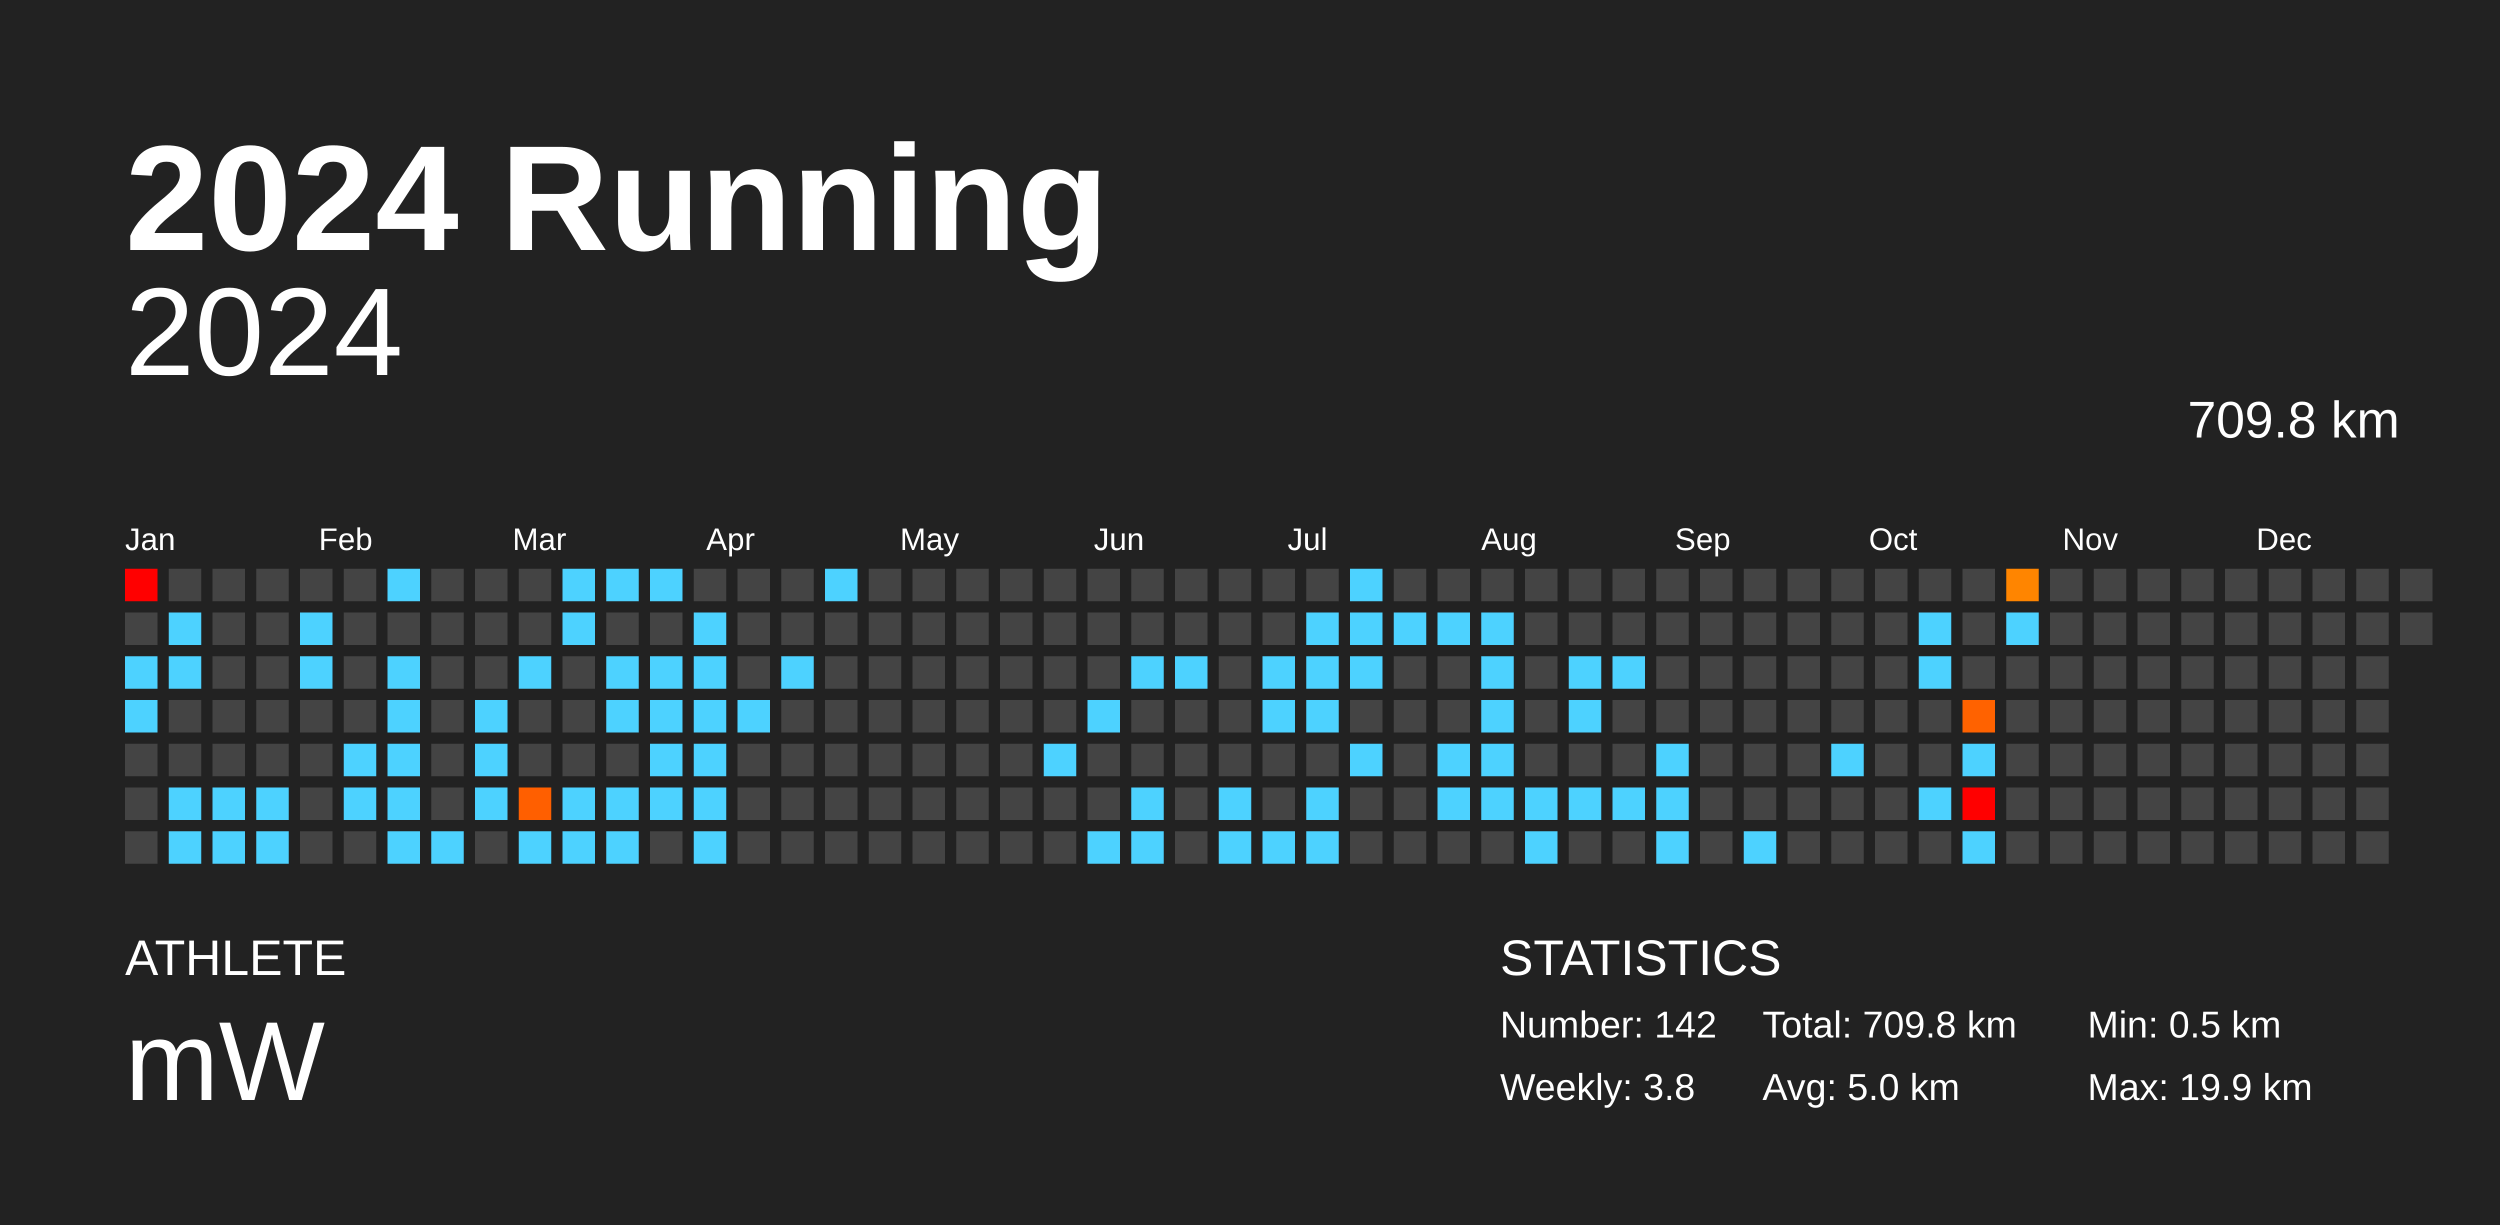
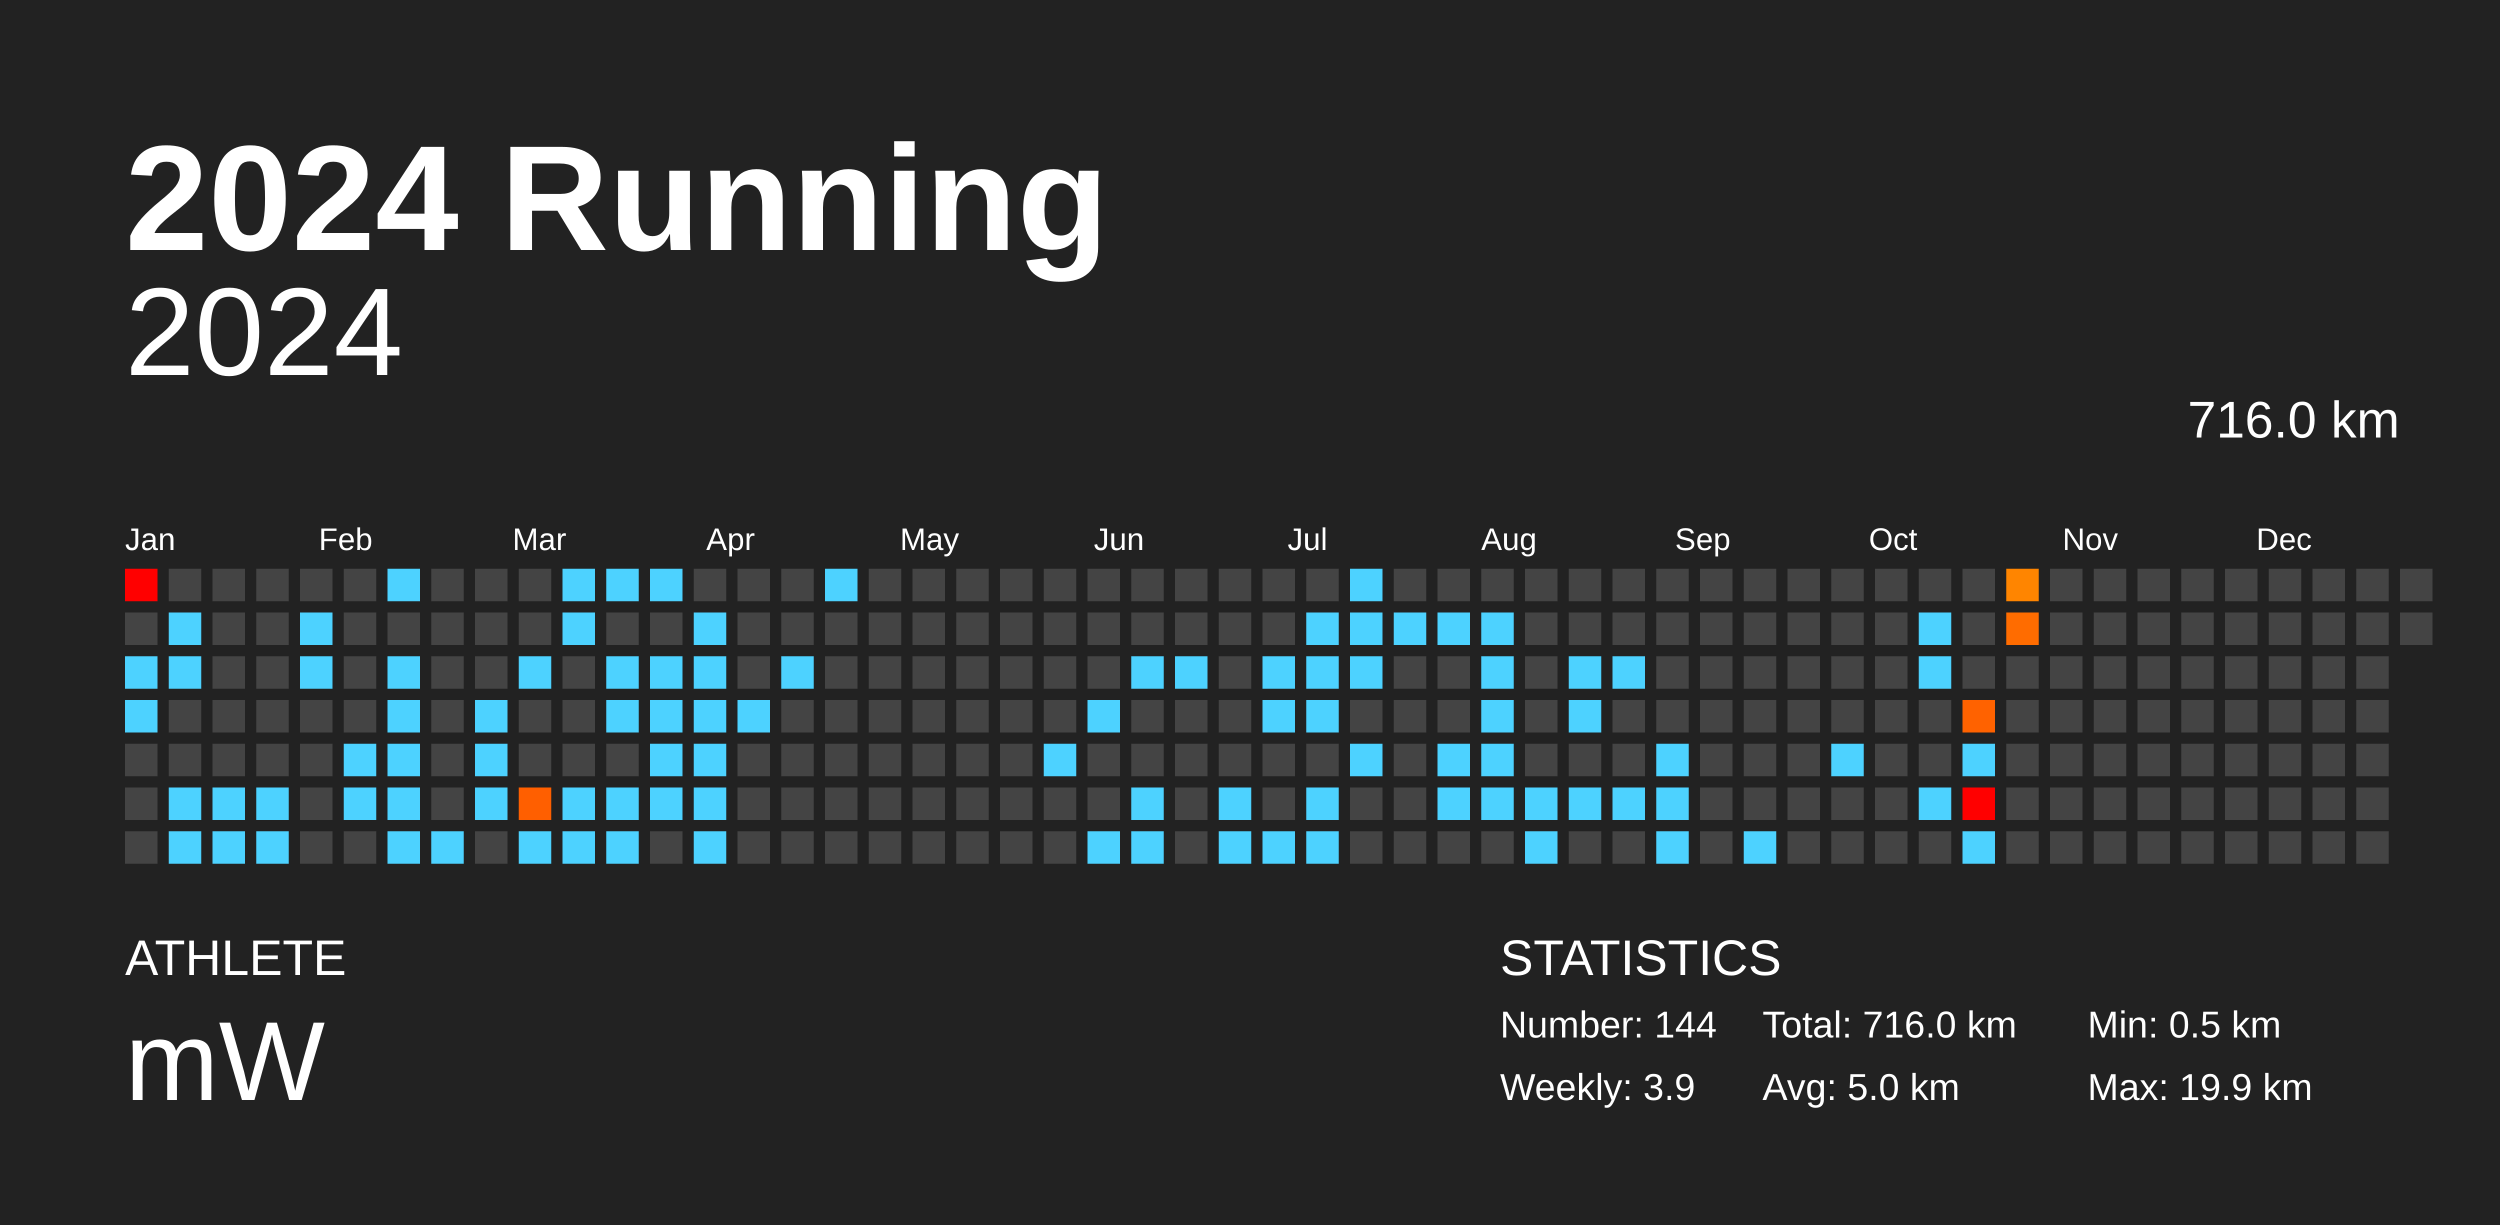
<svg xmlns="http://www.w3.org/2000/svg" baseProfile="full" height="98mm" version="1.1" viewBox="0,0,200,98" width="200mm">
  <defs />
  <rect fill="#222222" height="98" width="200" x="0" y="0" />
  <text fill="#FFFFFF" style="font-size:12px; font-family:Arial; font-weight:bold;" x="10" y="20">2024 Running</text>
  <text fill="#FFFFFF" style="font-size:4px; font-family:Arial" x="10" y="78">ATHLETE</text>
  <text fill="#FFFFFF" style="font-size:9px; font-family:Arial" x="10" y="88">mW</text>
  <text fill="#FFFFFF" style="font-size:4px; font-family:Arial" x="120" y="78">STATISTICS</text>
-   <text fill="#FFFFFF" style="font-size:3px; font-family:Arial" x="120" y="83">Number: 142</text>
-   <text fill="#FFFFFF" style="font-size:3px; font-family:Arial" x="120" y="88">Weekly: 3.8</text>
-   <text fill="#FFFFFF" style="font-size:3px; font-family:Arial" x="141" y="83">Total: 709.8 km</text>
+   <text fill="#FFFFFF" style="font-size:3px; font-family:Arial" x="120" y="83">Number: 144</text>
+   <text fill="#FFFFFF" style="font-size:3px; font-family:Arial" x="120" y="88">Weekly: 3.9</text>
+   <text fill="#FFFFFF" style="font-size:3px; font-family:Arial" x="141" y="83">Total: 716.0 km</text>
  <text fill="#FFFFFF" style="font-size:3px; font-family:Arial" x="141" y="88">Avg: 5.0 km</text>
  <text fill="#FFFFFF" style="font-size:3px; font-family:Arial" x="167" y="83">Min: 0.5 km</text>
  <text fill="#FFFFFF" style="font-size:3px; font-family:Arial" x="167" y="88">Max: 19.9 km</text>
  <text alignment-baseline="hanging" fill="#FFFFFF" style="font-size:10.0px; font-family:Arial;" x="10" y="30">2024</text>
-   <text alignment-baseline="hanging" fill="#FFFFFF" style="font-size:4.125px; font-family:Arial;" x="175" y="35">709.8 km</text>
+   <text alignment-baseline="hanging" fill="#FFFFFF" style="font-size:4.125px; font-family:Arial;" x="175" y="35">716.0 km</text>
  <text fill="#FFFFFF" style="font-size:2.5px; font-family:Arial" x="10.0" y="44">Jan</text>
  <text fill="#FFFFFF" style="font-size:2.5px; font-family:Arial" x="25.5" y="44">Feb</text>
  <text fill="#FFFFFF" style="font-size:2.5px; font-family:Arial" x="41.0" y="44">Mar</text>
  <text fill="#FFFFFF" style="font-size:2.5px; font-family:Arial" x="56.5" y="44">Apr</text>
  <text fill="#FFFFFF" style="font-size:2.5px; font-family:Arial" x="72.0" y="44">May</text>
  <text fill="#FFFFFF" style="font-size:2.5px; font-family:Arial" x="87.5" y="44">Jun</text>
  <text fill="#FFFFFF" style="font-size:2.5px; font-family:Arial" x="103.0" y="44">Jul</text>
  <text fill="#FFFFFF" style="font-size:2.5px; font-family:Arial" x="118.5" y="44">Aug</text>
  <text fill="#FFFFFF" style="font-size:2.5px; font-family:Arial" x="134.0" y="44">Sep</text>
  <text fill="#FFFFFF" style="font-size:2.5px; font-family:Arial" x="149.5" y="44">Oct</text>
  <text fill="#FFFFFF" style="font-size:2.5px; font-family:Arial" x="165.0" y="44">Nov</text>
  <text fill="#FFFFFF" style="font-size:2.5px; font-family:Arial" x="180.5" y="44">Dec</text>
  <rect fill="red" height="2.6" width="2.6" x="10.0" y="45.5" />
  <rect fill="#444444" height="2.6" width="2.6" x="10.0" y="49.0" />
  <rect fill="#4dd2ff" height="2.6" width="2.6" x="10.0" y="52.5" />
  <rect fill="#4dd2ff" height="2.6" width="2.6" x="10.0" y="56.0" />
  <rect fill="#444444" height="2.6" width="2.6" x="10.0" y="59.5" />
  <rect fill="#444444" height="2.6" width="2.6" x="10.0" y="63.0" />
  <rect fill="#444444" height="2.6" width="2.6" x="10.0" y="66.5" />
  <rect fill="#444444" height="2.6" width="2.6" x="13.5" y="45.5" />
  <rect fill="#4dd2ff" height="2.6" width="2.6" x="13.5" y="49.0" />
  <rect fill="#4dd2ff" height="2.6" width="2.6" x="13.5" y="52.5" />
  <rect fill="#444444" height="2.6" width="2.6" x="13.5" y="56.0" />
  <rect fill="#444444" height="2.6" width="2.6" x="13.5" y="59.5" />
  <rect fill="#4dd2ff" height="2.6" width="2.6" x="13.5" y="63.0" />
  <rect fill="#4dd2ff" height="2.6" width="2.6" x="13.5" y="66.5" />
  <rect fill="#444444" height="2.6" width="2.6" x="17.0" y="45.5" />
  <rect fill="#444444" height="2.6" width="2.6" x="17.0" y="49.0" />
  <rect fill="#444444" height="2.6" width="2.6" x="17.0" y="52.5" />
  <rect fill="#444444" height="2.6" width="2.6" x="17.0" y="56.0" />
  <rect fill="#444444" height="2.6" width="2.6" x="17.0" y="59.5" />
  <rect fill="#4dd2ff" height="2.6" width="2.6" x="17.0" y="63.0" />
  <rect fill="#4dd2ff" height="2.6" width="2.6" x="17.0" y="66.5" />
  <rect fill="#444444" height="2.6" width="2.6" x="20.5" y="45.5" />
  <rect fill="#444444" height="2.6" width="2.6" x="20.5" y="49.0" />
  <rect fill="#444444" height="2.6" width="2.6" x="20.5" y="52.5" />
  <rect fill="#444444" height="2.6" width="2.6" x="20.5" y="56.0" />
  <rect fill="#444444" height="2.6" width="2.6" x="20.5" y="59.5" />
  <rect fill="#4dd2ff" height="2.6" width="2.6" x="20.5" y="63.0" />
  <rect fill="#4dd2ff" height="2.6" width="2.6" x="20.5" y="66.5" />
  <rect fill="#444444" height="2.6" width="2.6" x="24.0" y="45.5" />
  <rect fill="#4dd2ff" height="2.6" width="2.6" x="24.0" y="49.0" />
  <rect fill="#4dd2ff" height="2.6" width="2.6" x="24.0" y="52.5" />
  <rect fill="#444444" height="2.6" width="2.6" x="24.0" y="56.0" />
  <rect fill="#444444" height="2.6" width="2.6" x="24.0" y="59.5" />
  <rect fill="#444444" height="2.6" width="2.6" x="24.0" y="63.0" />
  <rect fill="#444444" height="2.6" width="2.6" x="24.0" y="66.5" />
  <rect fill="#444444" height="2.6" width="2.6" x="27.5" y="45.5" />
  <rect fill="#444444" height="2.6" width="2.6" x="27.5" y="49.0" />
  <rect fill="#444444" height="2.6" width="2.6" x="27.5" y="52.5" />
  <rect fill="#444444" height="2.6" width="2.6" x="27.5" y="56.0" />
  <rect fill="#4dd2ff" height="2.6" width="2.6" x="27.5" y="59.5" />
  <rect fill="#4dd2ff" height="2.6" width="2.6" x="27.5" y="63.0" />
  <rect fill="#444444" height="2.6" width="2.6" x="27.5" y="66.5" />
  <rect fill="#4dd2ff" height="2.6" width="2.6" x="31.0" y="45.5" />
  <rect fill="#444444" height="2.6" width="2.6" x="31.0" y="49.0" />
  <rect fill="#4dd2ff" height="2.6" width="2.6" x="31.0" y="52.5" />
  <rect fill="#4dd2ff" height="2.6" width="2.6" x="31.0" y="56.0" />
  <rect fill="#4dd2ff" height="2.6" width="2.6" x="31.0" y="59.5" />
  <rect fill="#4dd2ff" height="2.6" width="2.6" x="31.0" y="63.0" />
  <rect fill="#4dd2ff" height="2.6" width="2.6" x="31.0" y="66.5" />
  <rect fill="#444444" height="2.6" width="2.6" x="34.5" y="45.5" />
  <rect fill="#444444" height="2.6" width="2.6" x="34.5" y="49.0" />
  <rect fill="#444444" height="2.6" width="2.6" x="34.5" y="52.5" />
  <rect fill="#444444" height="2.6" width="2.6" x="34.5" y="56.0" />
  <rect fill="#444444" height="2.6" width="2.6" x="34.5" y="59.5" />
  <rect fill="#444444" height="2.6" width="2.6" x="34.5" y="63.0" />
  <rect fill="#4dd2ff" height="2.6" width="2.6" x="34.5" y="66.5" />
  <rect fill="#444444" height="2.6" width="2.6" x="38.0" y="45.5" />
  <rect fill="#444444" height="2.6" width="2.6" x="38.0" y="49.0" />
  <rect fill="#444444" height="2.6" width="2.6" x="38.0" y="52.5" />
  <rect fill="#4dd2ff" height="2.6" width="2.6" x="38.0" y="56.0" />
  <rect fill="#4dd2ff" height="2.6" width="2.6" x="38.0" y="59.5" />
  <rect fill="#4dd2ff" height="2.6" width="2.6" x="38.0" y="63.0" />
  <rect fill="#444444" height="2.6" width="2.6" x="38.0" y="66.5" />
  <rect fill="#444444" height="2.6" width="2.6" x="41.5" y="45.5" />
  <rect fill="#444444" height="2.6" width="2.6" x="41.5" y="49.0" />
  <rect fill="#4dd2ff" height="2.6" width="2.6" x="41.5" y="52.5" />
  <rect fill="#444444" height="2.6" width="2.6" x="41.5" y="56.0" />
  <rect fill="#444444" height="2.6" width="2.6" x="41.5" y="59.5" />
  <rect fill="#ff5f00" height="2.6" width="2.6" x="41.5" y="63.0" />
  <rect fill="#4dd2ff" height="2.6" width="2.6" x="41.5" y="66.5" />
  <rect fill="#4dd2ff" height="2.6" width="2.6" x="45.0" y="45.5" />
  <rect fill="#4dd2ff" height="2.6" width="2.6" x="45.0" y="49.0" />
  <rect fill="#444444" height="2.6" width="2.6" x="45.0" y="52.5" />
  <rect fill="#444444" height="2.6" width="2.6" x="45.0" y="56.0" />
  <rect fill="#444444" height="2.6" width="2.6" x="45.0" y="59.5" />
  <rect fill="#4dd2ff" height="2.6" width="2.6" x="45.0" y="63.0" />
  <rect fill="#4dd2ff" height="2.6" width="2.6" x="45.0" y="66.5" />
  <rect fill="#4dd2ff" height="2.6" width="2.6" x="48.5" y="45.5" />
  <rect fill="#444444" height="2.6" width="2.6" x="48.5" y="49.0" />
  <rect fill="#4dd2ff" height="2.6" width="2.6" x="48.5" y="52.5" />
  <rect fill="#4dd2ff" height="2.6" width="2.6" x="48.5" y="56.0" />
  <rect fill="#444444" height="2.6" width="2.6" x="48.5" y="59.5" />
  <rect fill="#4dd2ff" height="2.6" width="2.6" x="48.5" y="63.0" />
  <rect fill="#4dd2ff" height="2.6" width="2.6" x="48.5" y="66.5" />
  <rect fill="#4dd2ff" height="2.6" width="2.6" x="52.0" y="45.5" />
  <rect fill="#444444" height="2.6" width="2.6" x="52.0" y="49.0" />
  <rect fill="#4dd2ff" height="2.6" width="2.6" x="52.0" y="52.5" />
  <rect fill="#4dd2ff" height="2.6" width="2.6" x="52.0" y="56.0" />
  <rect fill="#4dd2ff" height="2.6" width="2.6" x="52.0" y="59.5" />
  <rect fill="#4dd2ff" height="2.6" width="2.6" x="52.0" y="63.0" />
  <rect fill="#444444" height="2.6" width="2.6" x="52.0" y="66.5" />
  <rect fill="#444444" height="2.6" width="2.6" x="55.5" y="45.5" />
  <rect fill="#4dd2ff" height="2.6" width="2.6" x="55.5" y="49.0" />
  <rect fill="#4dd2ff" height="2.6" width="2.6" x="55.5" y="52.5" />
  <rect fill="#4dd2ff" height="2.6" width="2.6" x="55.5" y="56.0" />
  <rect fill="#4dd2ff" height="2.6" width="2.6" x="55.5" y="59.5" />
  <rect fill="#4dd2ff" height="2.6" width="2.6" x="55.5" y="63.0" />
  <rect fill="#4dd2ff" height="2.6" width="2.6" x="55.5" y="66.5" />
  <rect fill="#444444" height="2.6" width="2.6" x="59.0" y="45.5" />
  <rect fill="#444444" height="2.6" width="2.6" x="59.0" y="49.0" />
  <rect fill="#444444" height="2.6" width="2.6" x="59.0" y="52.5" />
  <rect fill="#4dd2ff" height="2.6" width="2.6" x="59.0" y="56.0" />
  <rect fill="#444444" height="2.6" width="2.6" x="59.0" y="59.5" />
  <rect fill="#444444" height="2.6" width="2.6" x="59.0" y="63.0" />
  <rect fill="#444444" height="2.6" width="2.6" x="59.0" y="66.5" />
  <rect fill="#444444" height="2.6" width="2.6" x="62.5" y="45.5" />
  <rect fill="#444444" height="2.6" width="2.6" x="62.5" y="49.0" />
  <rect fill="#4dd2ff" height="2.6" width="2.6" x="62.5" y="52.5" />
  <rect fill="#444444" height="2.6" width="2.6" x="62.5" y="56.0" />
  <rect fill="#444444" height="2.6" width="2.6" x="62.5" y="59.5" />
  <rect fill="#444444" height="2.6" width="2.6" x="62.5" y="63.0" />
  <rect fill="#444444" height="2.6" width="2.6" x="62.5" y="66.5" />
  <rect fill="#4dd2ff" height="2.6" width="2.6" x="66.0" y="45.5" />
  <rect fill="#444444" height="2.6" width="2.6" x="66.0" y="49.0" />
  <rect fill="#444444" height="2.6" width="2.6" x="66.0" y="52.5" />
  <rect fill="#444444" height="2.6" width="2.6" x="66.0" y="56.0" />
  <rect fill="#444444" height="2.6" width="2.6" x="66.0" y="59.5" />
  <rect fill="#444444" height="2.6" width="2.6" x="66.0" y="63.0" />
  <rect fill="#444444" height="2.6" width="2.6" x="66.0" y="66.5" />
  <rect fill="#444444" height="2.6" width="2.6" x="69.5" y="45.5" />
  <rect fill="#444444" height="2.6" width="2.6" x="69.5" y="49.0" />
  <rect fill="#444444" height="2.6" width="2.6" x="69.5" y="52.5" />
  <rect fill="#444444" height="2.6" width="2.6" x="69.5" y="56.0" />
  <rect fill="#444444" height="2.6" width="2.6" x="69.5" y="59.5" />
  <rect fill="#444444" height="2.6" width="2.6" x="69.5" y="63.0" />
  <rect fill="#444444" height="2.6" width="2.6" x="69.5" y="66.5" />
  <rect fill="#444444" height="2.6" width="2.6" x="73.0" y="45.5" />
  <rect fill="#444444" height="2.6" width="2.6" x="73.0" y="49.0" />
  <rect fill="#444444" height="2.6" width="2.6" x="73.0" y="52.5" />
  <rect fill="#444444" height="2.6" width="2.6" x="73.0" y="56.0" />
  <rect fill="#444444" height="2.6" width="2.6" x="73.0" y="59.5" />
  <rect fill="#444444" height="2.6" width="2.6" x="73.0" y="63.0" />
  <rect fill="#444444" height="2.6" width="2.6" x="73.0" y="66.5" />
  <rect fill="#444444" height="2.6" width="2.6" x="76.5" y="45.5" />
  <rect fill="#444444" height="2.6" width="2.6" x="76.5" y="49.0" />
  <rect fill="#444444" height="2.6" width="2.6" x="76.5" y="52.5" />
  <rect fill="#444444" height="2.6" width="2.6" x="76.5" y="56.0" />
  <rect fill="#444444" height="2.6" width="2.6" x="76.5" y="59.5" />
  <rect fill="#444444" height="2.6" width="2.6" x="76.5" y="63.0" />
  <rect fill="#444444" height="2.6" width="2.6" x="76.5" y="66.5" />
  <rect fill="#444444" height="2.6" width="2.6" x="80.0" y="45.5" />
  <rect fill="#444444" height="2.6" width="2.6" x="80.0" y="49.0" />
  <rect fill="#444444" height="2.6" width="2.6" x="80.0" y="52.5" />
  <rect fill="#444444" height="2.6" width="2.6" x="80.0" y="56.0" />
  <rect fill="#444444" height="2.6" width="2.6" x="80.0" y="59.5" />
  <rect fill="#444444" height="2.6" width="2.6" x="80.0" y="63.0" />
  <rect fill="#444444" height="2.6" width="2.6" x="80.0" y="66.5" />
  <rect fill="#444444" height="2.6" width="2.6" x="83.5" y="45.5" />
  <rect fill="#444444" height="2.6" width="2.6" x="83.5" y="49.0" />
  <rect fill="#444444" height="2.6" width="2.6" x="83.5" y="52.5" />
  <rect fill="#444444" height="2.6" width="2.6" x="83.5" y="56.0" />
  <rect fill="#4dd2ff" height="2.6" width="2.6" x="83.5" y="59.5" />
  <rect fill="#444444" height="2.6" width="2.6" x="83.5" y="63.0" />
  <rect fill="#444444" height="2.6" width="2.6" x="83.5" y="66.5" />
  <rect fill="#444444" height="2.6" width="2.6" x="87.0" y="45.5" />
  <rect fill="#444444" height="2.6" width="2.6" x="87.0" y="49.0" />
  <rect fill="#444444" height="2.6" width="2.6" x="87.0" y="52.5" />
  <rect fill="#4dd2ff" height="2.6" width="2.6" x="87.0" y="56.0" />
  <rect fill="#444444" height="2.6" width="2.6" x="87.0" y="59.5" />
  <rect fill="#444444" height="2.6" width="2.6" x="87.0" y="63.0" />
  <rect fill="#4dd2ff" height="2.6" width="2.6" x="87.0" y="66.5" />
  <rect fill="#444444" height="2.6" width="2.6" x="90.5" y="45.5" />
  <rect fill="#444444" height="2.6" width="2.6" x="90.5" y="49.0" />
  <rect fill="#4dd2ff" height="2.6" width="2.6" x="90.5" y="52.5" />
  <rect fill="#444444" height="2.6" width="2.6" x="90.5" y="56.0" />
  <rect fill="#444444" height="2.6" width="2.6" x="90.5" y="59.5" />
  <rect fill="#4dd2ff" height="2.6" width="2.6" x="90.5" y="63.0" />
  <rect fill="#4dd2ff" height="2.6" width="2.6" x="90.5" y="66.5" />
  <rect fill="#444444" height="2.6" width="2.6" x="94.0" y="45.5" />
  <rect fill="#444444" height="2.6" width="2.6" x="94.0" y="49.0" />
  <rect fill="#4dd2ff" height="2.6" width="2.6" x="94.0" y="52.5" />
  <rect fill="#444444" height="2.6" width="2.6" x="94.0" y="56.0" />
  <rect fill="#444444" height="2.6" width="2.6" x="94.0" y="59.5" />
  <rect fill="#444444" height="2.6" width="2.6" x="94.0" y="63.0" />
  <rect fill="#444444" height="2.6" width="2.6" x="94.0" y="66.5" />
  <rect fill="#444444" height="2.6" width="2.6" x="97.5" y="45.5" />
  <rect fill="#444444" height="2.6" width="2.6" x="97.5" y="49.0" />
  <rect fill="#444444" height="2.6" width="2.6" x="97.5" y="52.5" />
  <rect fill="#444444" height="2.6" width="2.6" x="97.5" y="56.0" />
  <rect fill="#444444" height="2.6" width="2.6" x="97.5" y="59.5" />
  <rect fill="#4dd2ff" height="2.6" width="2.6" x="97.5" y="63.0" />
  <rect fill="#4dd2ff" height="2.6" width="2.6" x="97.5" y="66.5" />
  <rect fill="#444444" height="2.6" width="2.6" x="101.0" y="45.5" />
  <rect fill="#444444" height="2.6" width="2.6" x="101.0" y="49.0" />
  <rect fill="#4dd2ff" height="2.6" width="2.6" x="101.0" y="52.5" />
  <rect fill="#4dd2ff" height="2.6" width="2.6" x="101.0" y="56.0" />
  <rect fill="#444444" height="2.6" width="2.6" x="101.0" y="59.5" />
  <rect fill="#444444" height="2.6" width="2.6" x="101.0" y="63.0" />
  <rect fill="#4dd2ff" height="2.6" width="2.6" x="101.0" y="66.5" />
  <rect fill="#444444" height="2.6" width="2.6" x="104.5" y="45.5" />
  <rect fill="#4dd2ff" height="2.6" width="2.6" x="104.5" y="49.0" />
  <rect fill="#4dd2ff" height="2.6" width="2.6" x="104.5" y="52.5" />
  <rect fill="#4dd2ff" height="2.6" width="2.6" x="104.5" y="56.0" />
  <rect fill="#444444" height="2.6" width="2.6" x="104.5" y="59.5" />
  <rect fill="#4dd2ff" height="2.6" width="2.6" x="104.5" y="63.0" />
  <rect fill="#4dd2ff" height="2.6" width="2.6" x="104.5" y="66.5" />
  <rect fill="#4dd2ff" height="2.6" width="2.6" x="108.0" y="45.5" />
  <rect fill="#4dd2ff" height="2.6" width="2.6" x="108.0" y="49.0" />
  <rect fill="#4dd2ff" height="2.6" width="2.6" x="108.0" y="52.5" />
  <rect fill="#444444" height="2.6" width="2.6" x="108.0" y="56.0" />
  <rect fill="#4dd2ff" height="2.6" width="2.6" x="108.0" y="59.5" />
  <rect fill="#444444" height="2.6" width="2.6" x="108.0" y="63.0" />
  <rect fill="#444444" height="2.6" width="2.6" x="108.0" y="66.5" />
  <rect fill="#444444" height="2.6" width="2.6" x="111.5" y="45.5" />
  <rect fill="#4dd2ff" height="2.6" width="2.6" x="111.5" y="49.0" />
  <rect fill="#444444" height="2.6" width="2.6" x="111.5" y="52.5" />
  <rect fill="#444444" height="2.6" width="2.6" x="111.5" y="56.0" />
  <rect fill="#444444" height="2.6" width="2.6" x="111.5" y="59.5" />
  <rect fill="#444444" height="2.6" width="2.6" x="111.5" y="63.0" />
  <rect fill="#444444" height="2.6" width="2.6" x="111.5" y="66.5" />
  <rect fill="#444444" height="2.6" width="2.6" x="115.0" y="45.5" />
  <rect fill="#4dd2ff" height="2.6" width="2.6" x="115.0" y="49.0" />
  <rect fill="#444444" height="2.6" width="2.6" x="115.0" y="52.5" />
  <rect fill="#444444" height="2.6" width="2.6" x="115.0" y="56.0" />
  <rect fill="#4dd2ff" height="2.6" width="2.6" x="115.0" y="59.5" />
  <rect fill="#4dd2ff" height="2.6" width="2.6" x="115.0" y="63.0" />
  <rect fill="#444444" height="2.6" width="2.6" x="115.0" y="66.5" />
  <rect fill="#444444" height="2.6" width="2.6" x="118.5" y="45.5" />
  <rect fill="#4dd2ff" height="2.6" width="2.6" x="118.5" y="49.0" />
  <rect fill="#4dd2ff" height="2.6" width="2.6" x="118.5" y="52.5" />
  <rect fill="#4dd2ff" height="2.6" width="2.6" x="118.5" y="56.0" />
  <rect fill="#4dd2ff" height="2.6" width="2.6" x="118.5" y="59.5" />
  <rect fill="#4dd2ff" height="2.6" width="2.6" x="118.5" y="63.0" />
  <rect fill="#444444" height="2.6" width="2.6" x="118.5" y="66.5" />
  <rect fill="#444444" height="2.6" width="2.6" x="122.0" y="45.5" />
  <rect fill="#444444" height="2.6" width="2.6" x="122.0" y="49.0" />
  <rect fill="#444444" height="2.6" width="2.6" x="122.0" y="52.5" />
  <rect fill="#444444" height="2.6" width="2.6" x="122.0" y="56.0" />
  <rect fill="#444444" height="2.6" width="2.6" x="122.0" y="59.5" />
  <rect fill="#4dd2ff" height="2.6" width="2.6" x="122.0" y="63.0" />
  <rect fill="#4dd2ff" height="2.6" width="2.6" x="122.0" y="66.5" />
  <rect fill="#444444" height="2.6" width="2.6" x="125.5" y="45.5" />
  <rect fill="#444444" height="2.6" width="2.6" x="125.5" y="49.0" />
  <rect fill="#4dd2ff" height="2.6" width="2.6" x="125.5" y="52.5" />
  <rect fill="#4dd2ff" height="2.6" width="2.6" x="125.5" y="56.0" />
  <rect fill="#444444" height="2.6" width="2.6" x="125.5" y="59.5" />
  <rect fill="#4dd2ff" height="2.6" width="2.6" x="125.5" y="63.0" />
  <rect fill="#444444" height="2.6" width="2.6" x="125.5" y="66.5" />
  <rect fill="#444444" height="2.6" width="2.6" x="129.0" y="45.5" />
  <rect fill="#444444" height="2.6" width="2.6" x="129.0" y="49.0" />
  <rect fill="#4dd2ff" height="2.6" width="2.6" x="129.0" y="52.5" />
  <rect fill="#444444" height="2.6" width="2.6" x="129.0" y="56.0" />
  <rect fill="#444444" height="2.6" width="2.6" x="129.0" y="59.5" />
  <rect fill="#4dd2ff" height="2.6" width="2.6" x="129.0" y="63.0" />
  <rect fill="#444444" height="2.6" width="2.6" x="129.0" y="66.5" />
  <rect fill="#444444" height="2.6" width="2.6" x="132.5" y="45.5" />
  <rect fill="#444444" height="2.6" width="2.6" x="132.5" y="49.0" />
  <rect fill="#444444" height="2.6" width="2.6" x="132.5" y="52.5" />
  <rect fill="#444444" height="2.6" width="2.6" x="132.5" y="56.0" />
  <rect fill="#4dd2ff" height="2.6" width="2.6" x="132.5" y="59.5" />
  <rect fill="#4dd2ff" height="2.6" width="2.6" x="132.5" y="63.0" />
  <rect fill="#4dd2ff" height="2.6" width="2.6" x="132.5" y="66.5" />
  <rect fill="#444444" height="2.6" width="2.6" x="136.0" y="45.5" />
  <rect fill="#444444" height="2.6" width="2.6" x="136.0" y="49.0" />
  <rect fill="#444444" height="2.6" width="2.6" x="136.0" y="52.5" />
  <rect fill="#444444" height="2.6" width="2.6" x="136.0" y="56.0" />
  <rect fill="#444444" height="2.6" width="2.6" x="136.0" y="59.5" />
  <rect fill="#444444" height="2.6" width="2.6" x="136.0" y="63.0" />
  <rect fill="#444444" height="2.6" width="2.6" x="136.0" y="66.5" />
  <rect fill="#444444" height="2.6" width="2.6" x="139.5" y="45.5" />
  <rect fill="#444444" height="2.6" width="2.6" x="139.5" y="49.0" />
  <rect fill="#444444" height="2.6" width="2.6" x="139.5" y="52.5" />
  <rect fill="#444444" height="2.6" width="2.6" x="139.5" y="56.0" />
  <rect fill="#444444" height="2.6" width="2.6" x="139.5" y="59.5" />
  <rect fill="#444444" height="2.6" width="2.6" x="139.5" y="63.0" />
  <rect fill="#4dd2ff" height="2.6" width="2.6" x="139.5" y="66.5" />
  <rect fill="#444444" height="2.6" width="2.6" x="143.0" y="45.5" />
  <rect fill="#444444" height="2.6" width="2.6" x="143.0" y="49.0" />
  <rect fill="#444444" height="2.6" width="2.6" x="143.0" y="52.5" />
  <rect fill="#444444" height="2.6" width="2.6" x="143.0" y="56.0" />
  <rect fill="#444444" height="2.6" width="2.6" x="143.0" y="59.5" />
  <rect fill="#444444" height="2.6" width="2.6" x="143.0" y="63.0" />
  <rect fill="#444444" height="2.6" width="2.6" x="143.0" y="66.5" />
  <rect fill="#444444" height="2.6" width="2.6" x="146.5" y="45.5" />
  <rect fill="#444444" height="2.6" width="2.6" x="146.5" y="49.0" />
  <rect fill="#444444" height="2.6" width="2.6" x="146.5" y="52.5" />
  <rect fill="#444444" height="2.6" width="2.6" x="146.5" y="56.0" />
  <rect fill="#4dd2ff" height="2.6" width="2.6" x="146.5" y="59.5" />
  <rect fill="#444444" height="2.6" width="2.6" x="146.5" y="63.0" />
  <rect fill="#444444" height="2.6" width="2.6" x="146.5" y="66.5" />
  <rect fill="#444444" height="2.6" width="2.6" x="150.0" y="45.5" />
  <rect fill="#444444" height="2.6" width="2.6" x="150.0" y="49.0" />
  <rect fill="#444444" height="2.6" width="2.6" x="150.0" y="52.5" />
  <rect fill="#444444" height="2.6" width="2.6" x="150.0" y="56.0" />
  <rect fill="#444444" height="2.6" width="2.6" x="150.0" y="59.5" />
  <rect fill="#444444" height="2.6" width="2.6" x="150.0" y="63.0" />
  <rect fill="#444444" height="2.6" width="2.6" x="150.0" y="66.5" />
  <rect fill="#444444" height="2.6" width="2.6" x="153.5" y="45.5" />
  <rect fill="#4dd2ff" height="2.6" width="2.6" x="153.5" y="49.0" />
  <rect fill="#4dd2ff" height="2.6" width="2.6" x="153.5" y="52.5" />
  <rect fill="#444444" height="2.6" width="2.6" x="153.5" y="56.0" />
  <rect fill="#444444" height="2.6" width="2.6" x="153.5" y="59.5" />
  <rect fill="#4dd2ff" height="2.6" width="2.6" x="153.5" y="63.0" />
  <rect fill="#444444" height="2.6" width="2.6" x="153.5" y="66.5" />
  <rect fill="#444444" height="2.6" width="2.6" x="157.0" y="45.5" />
  <rect fill="#444444" height="2.6" width="2.6" x="157.0" y="49.0" />
  <rect fill="#444444" height="2.6" width="2.6" x="157.0" y="52.5" />
  <rect fill="#ff6200" height="2.6" width="2.6" x="157.0" y="56.0" />
  <rect fill="#4dd2ff" height="2.6" width="2.6" x="157.0" y="59.5" />
  <rect fill="red" height="2.6" width="2.6" x="157.0" y="63.0" />
  <rect fill="#4dd2ff" height="2.6" width="2.6" x="157.0" y="66.5" />
  <rect fill="#ff8500" height="2.6" width="2.6" x="160.5" y="45.5" />
-   <rect fill="#4dd2ff" height="2.6" width="2.6" x="160.5" y="49.0" />
+   <rect fill="#ff6c00" height="2.6" width="2.6" x="160.5" y="49.0" />
  <rect fill="#444444" height="2.6" width="2.6" x="160.5" y="52.5" />
  <rect fill="#444444" height="2.6" width="2.6" x="160.5" y="56.0" />
  <rect fill="#444444" height="2.6" width="2.6" x="160.5" y="59.5" />
  <rect fill="#444444" height="2.6" width="2.6" x="160.5" y="63.0" />
  <rect fill="#444444" height="2.6" width="2.6" x="160.5" y="66.5" />
  <rect fill="#444444" height="2.6" width="2.6" x="164.0" y="45.5" />
  <rect fill="#444444" height="2.6" width="2.6" x="164.0" y="49.0" />
  <rect fill="#444444" height="2.6" width="2.6" x="164.0" y="52.5" />
  <rect fill="#444444" height="2.6" width="2.6" x="164.0" y="56.0" />
  <rect fill="#444444" height="2.6" width="2.6" x="164.0" y="59.5" />
  <rect fill="#444444" height="2.6" width="2.6" x="164.0" y="63.0" />
  <rect fill="#444444" height="2.6" width="2.6" x="164.0" y="66.5" />
  <rect fill="#444444" height="2.6" width="2.6" x="167.5" y="45.5" />
  <rect fill="#444444" height="2.6" width="2.6" x="167.5" y="49.0" />
  <rect fill="#444444" height="2.6" width="2.6" x="167.5" y="52.5" />
  <rect fill="#444444" height="2.6" width="2.6" x="167.5" y="56.0" />
  <rect fill="#444444" height="2.6" width="2.6" x="167.5" y="59.5" />
  <rect fill="#444444" height="2.6" width="2.6" x="167.5" y="63.0" />
  <rect fill="#444444" height="2.6" width="2.6" x="167.5" y="66.5" />
  <rect fill="#444444" height="2.6" width="2.6" x="171.0" y="45.5" />
  <rect fill="#444444" height="2.6" width="2.6" x="171.0" y="49.0" />
  <rect fill="#444444" height="2.6" width="2.6" x="171.0" y="52.5" />
  <rect fill="#444444" height="2.6" width="2.6" x="171.0" y="56.0" />
  <rect fill="#444444" height="2.6" width="2.6" x="171.0" y="59.5" />
  <rect fill="#444444" height="2.6" width="2.6" x="171.0" y="63.0" />
  <rect fill="#444444" height="2.6" width="2.6" x="171.0" y="66.5" />
  <rect fill="#444444" height="2.6" width="2.6" x="174.5" y="45.5" />
  <rect fill="#444444" height="2.6" width="2.6" x="174.5" y="49.0" />
  <rect fill="#444444" height="2.6" width="2.6" x="174.5" y="52.5" />
  <rect fill="#444444" height="2.6" width="2.6" x="174.5" y="56.0" />
  <rect fill="#444444" height="2.6" width="2.6" x="174.5" y="59.5" />
  <rect fill="#444444" height="2.6" width="2.6" x="174.5" y="63.0" />
  <rect fill="#444444" height="2.6" width="2.6" x="174.5" y="66.5" />
  <rect fill="#444444" height="2.6" width="2.6" x="178.0" y="45.5" />
  <rect fill="#444444" height="2.6" width="2.6" x="178.0" y="49.0" />
  <rect fill="#444444" height="2.6" width="2.6" x="178.0" y="52.5" />
  <rect fill="#444444" height="2.6" width="2.6" x="178.0" y="56.0" />
  <rect fill="#444444" height="2.6" width="2.6" x="178.0" y="59.5" />
  <rect fill="#444444" height="2.6" width="2.6" x="178.0" y="63.0" />
  <rect fill="#444444" height="2.6" width="2.6" x="178.0" y="66.5" />
  <rect fill="#444444" height="2.6" width="2.6" x="181.5" y="45.5" />
  <rect fill="#444444" height="2.6" width="2.6" x="181.5" y="49.0" />
  <rect fill="#444444" height="2.6" width="2.6" x="181.5" y="52.5" />
  <rect fill="#444444" height="2.6" width="2.6" x="181.5" y="56.0" />
  <rect fill="#444444" height="2.6" width="2.6" x="181.5" y="59.5" />
  <rect fill="#444444" height="2.6" width="2.6" x="181.5" y="63.0" />
  <rect fill="#444444" height="2.6" width="2.6" x="181.5" y="66.5" />
  <rect fill="#444444" height="2.6" width="2.6" x="185.0" y="45.5" />
  <rect fill="#444444" height="2.6" width="2.6" x="185.0" y="49.0" />
  <rect fill="#444444" height="2.6" width="2.6" x="185.0" y="52.5" />
  <rect fill="#444444" height="2.6" width="2.6" x="185.0" y="56.0" />
  <rect fill="#444444" height="2.6" width="2.6" x="185.0" y="59.5" />
  <rect fill="#444444" height="2.6" width="2.6" x="185.0" y="63.0" />
  <rect fill="#444444" height="2.6" width="2.6" x="185.0" y="66.5" />
  <rect fill="#444444" height="2.6" width="2.6" x="188.5" y="45.5" />
  <rect fill="#444444" height="2.6" width="2.6" x="188.5" y="49.0" />
  <rect fill="#444444" height="2.6" width="2.6" x="188.5" y="52.5" />
  <rect fill="#444444" height="2.6" width="2.6" x="188.5" y="56.0" />
  <rect fill="#444444" height="2.6" width="2.6" x="188.5" y="59.5" />
  <rect fill="#444444" height="2.6" width="2.6" x="188.5" y="63.0" />
  <rect fill="#444444" height="2.6" width="2.6" x="188.5" y="66.5" />
  <rect fill="#444444" height="2.6" width="2.6" x="192.0" y="45.5" />
  <rect fill="#444444" height="2.6" width="2.6" x="192.0" y="49.0" />
</svg>
